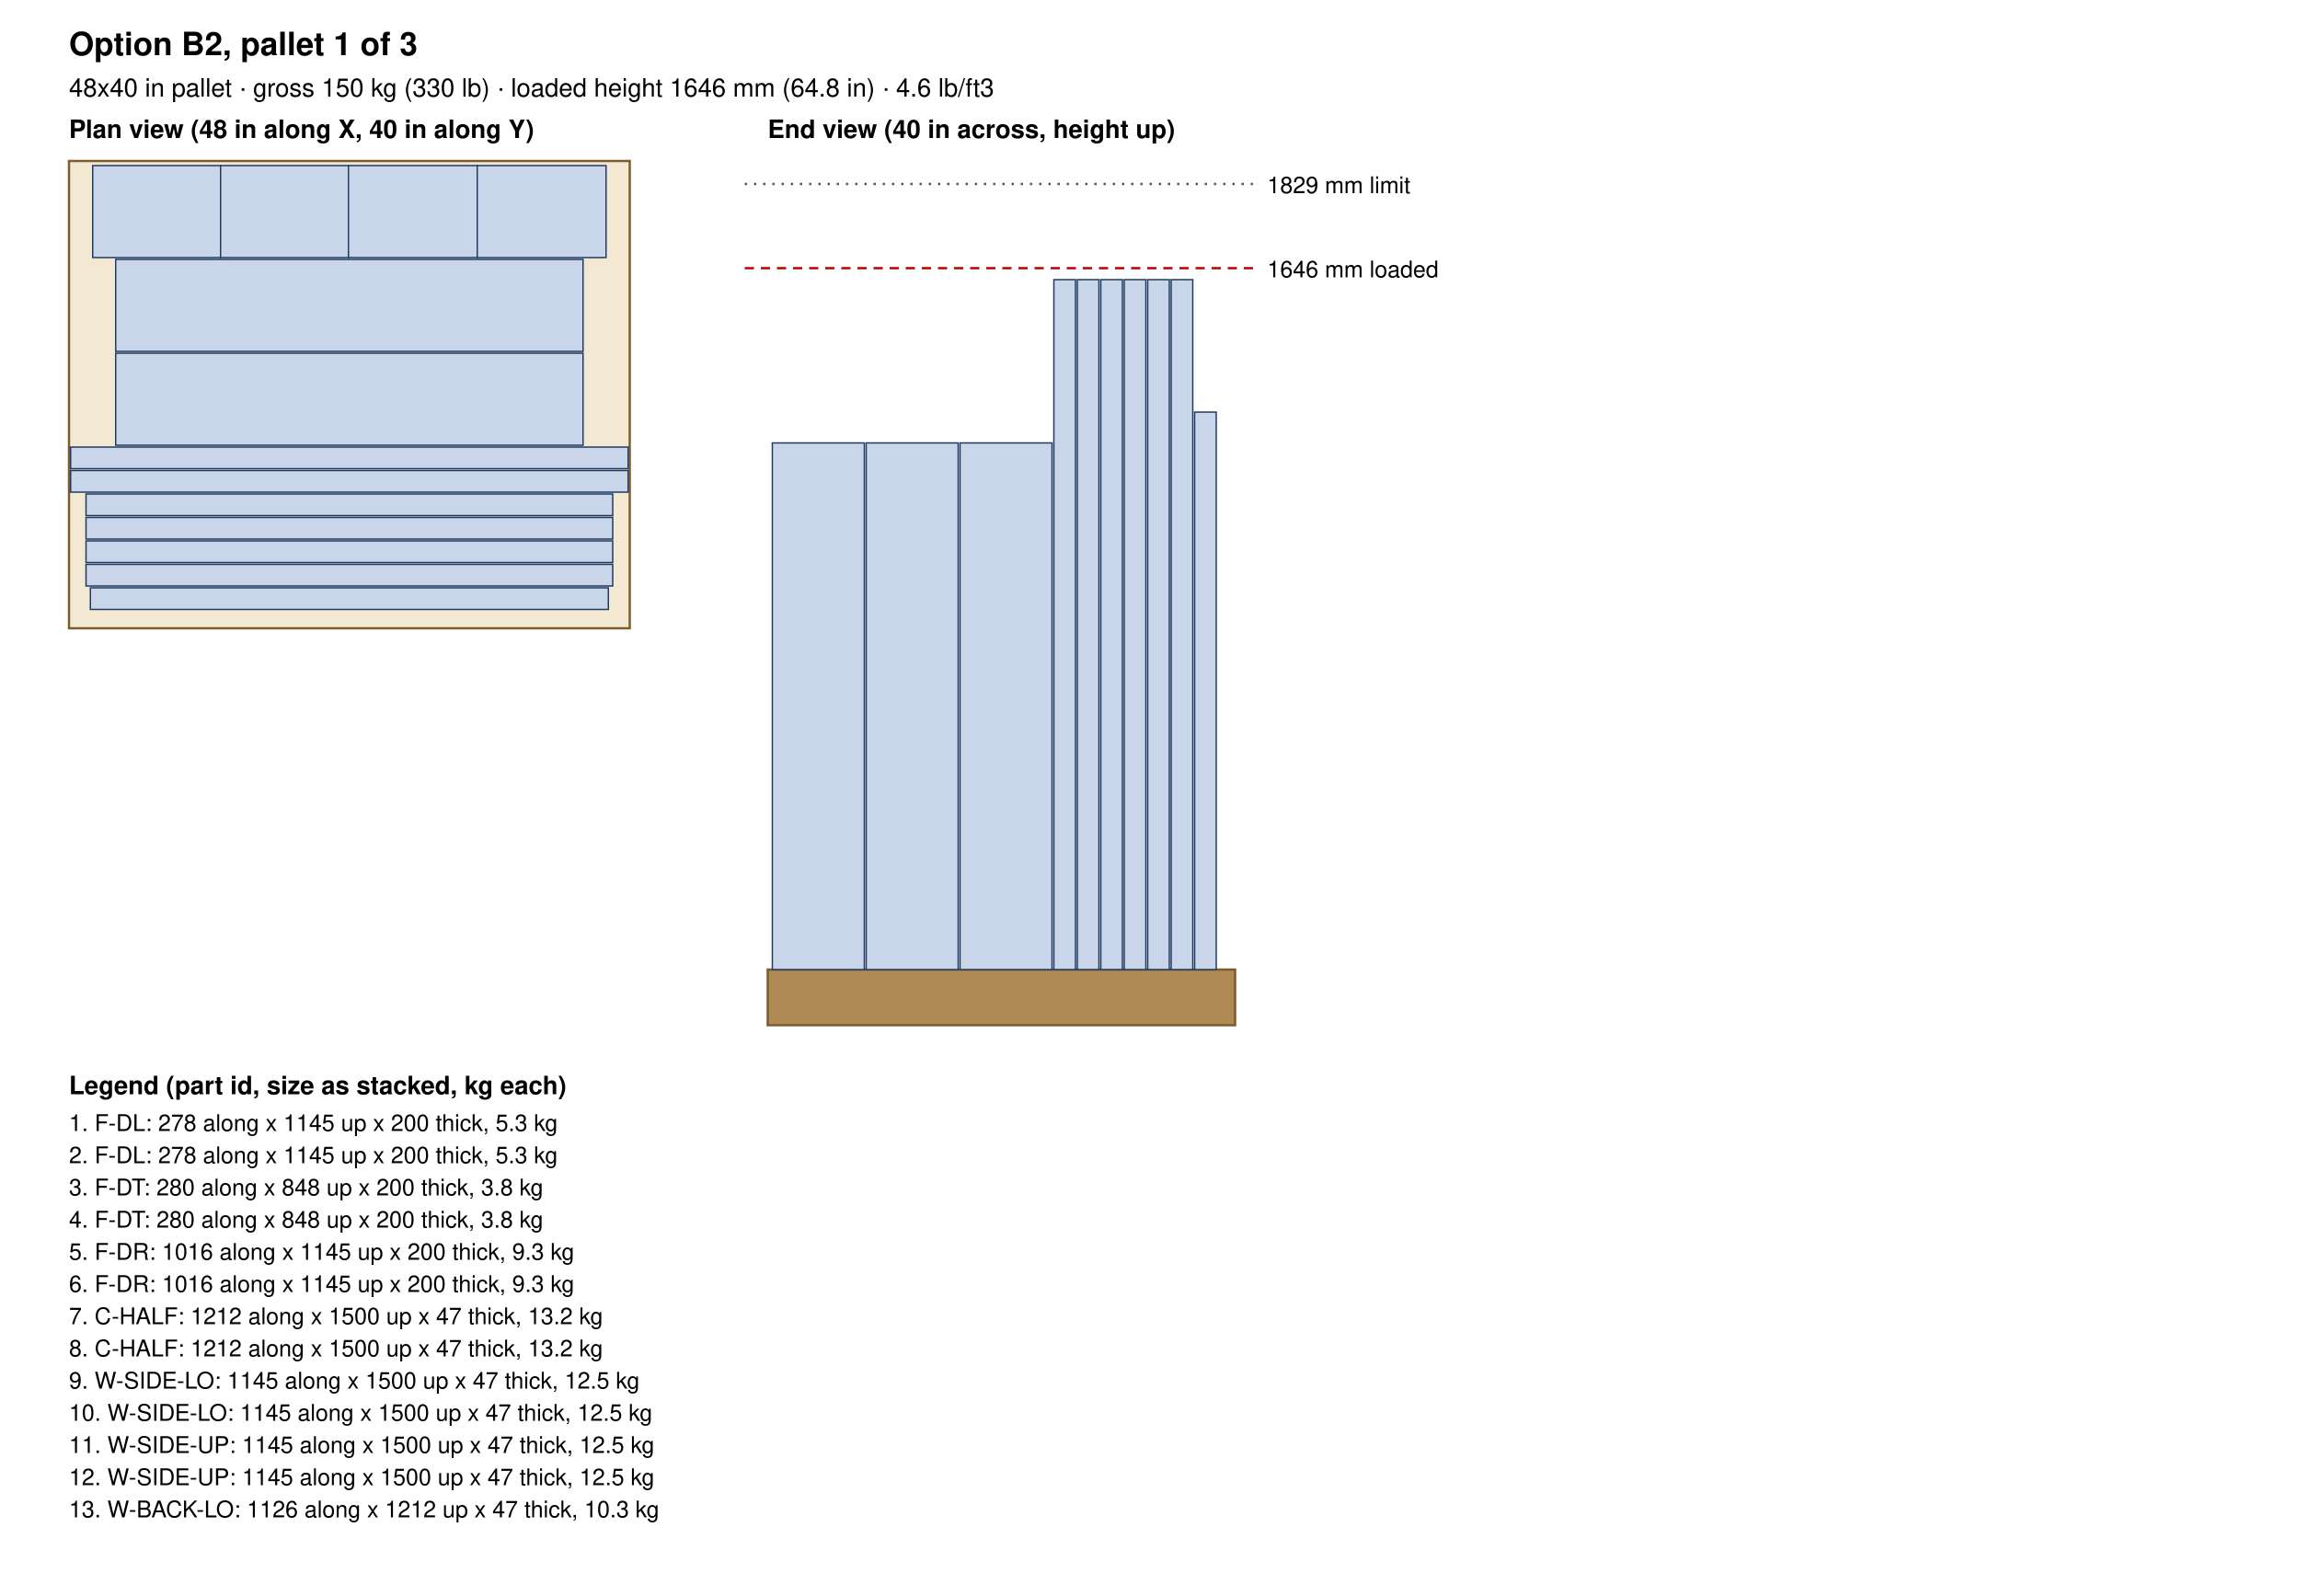
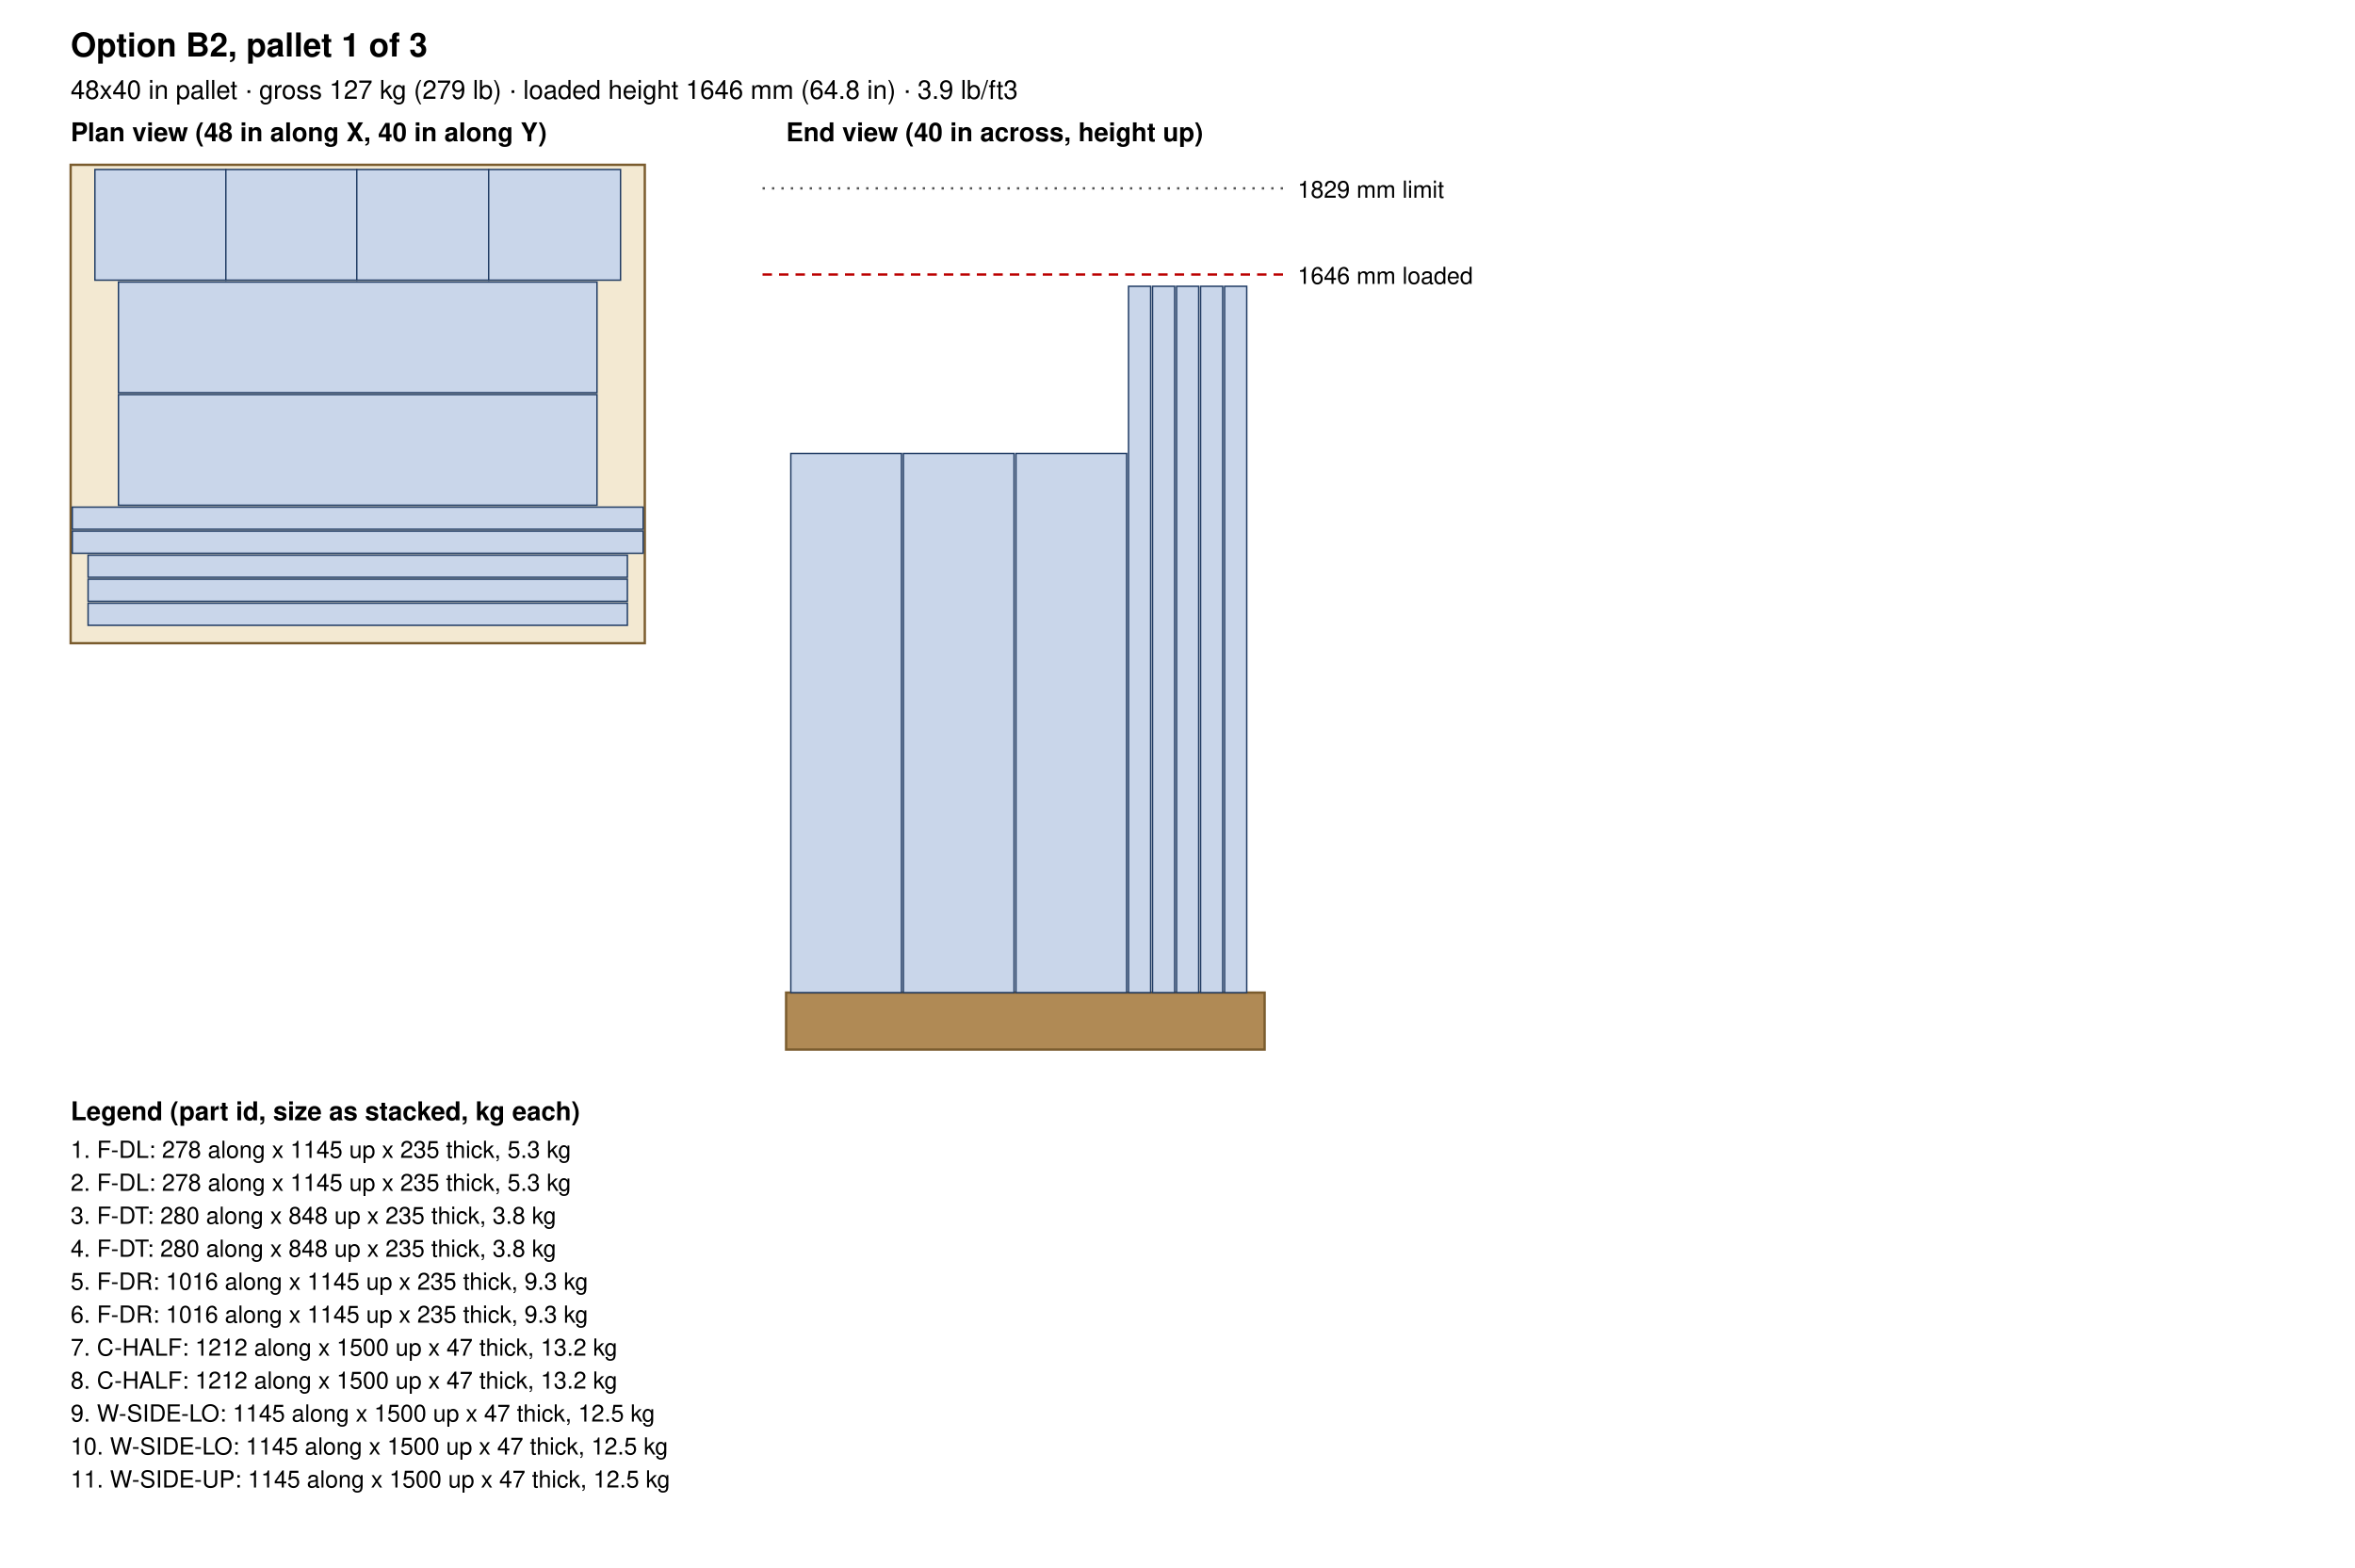
- <svg xmlns="http://www.w3.org/2000/svg" width="1000" height="694" viewBox="0 0 1000 694">
+ <svg xmlns="http://www.w3.org/2000/svg" width="1000" height="666" viewBox="0 0 1000 666">
  <rect width="100%" height="100%" fill="white" />
  <text x="30.0" y="24.0" font-size="14" text-anchor="start" font-weight="bold" font-family="Helvetica, Arial, sans-serif">Option B2, pallet 1 of 3</text>
-   <text x="30.0" y="42.0" font-size="11" text-anchor="start" font-weight="normal" font-family="Helvetica, Arial, sans-serif">48x40 in pallet · gross 150 kg (330 lb) · loaded height 1646 mm (64.8 in) · 4.6 lb/ft3</text>
+   <text x="30.0" y="42.0" font-size="11" text-anchor="start" font-weight="normal" font-family="Helvetica, Arial, sans-serif">48x40 in pallet · gross 127 kg (279 lb) · loaded height 1646 mm (64.8 in) · 3.9 lb/ft3</text>
  <text x="30.0" y="60.0" font-size="11" text-anchor="start" font-weight="bold" font-family="Helvetica, Arial, sans-serif">Plan view (48 in along X, 40 in along Y)</text>
  <rect x="30" y="70" width="243.8" height="203.2" fill="#f3e9d2" stroke="#7a5c2e" />
-   <rect x="40.3" y="72.0" width="55.6" height="40.0" fill="#c9d6ea" stroke="#1f3b63" stroke-width="0.6" />
-   <rect x="95.9" y="72.0" width="55.6" height="40.0" fill="#c9d6ea" stroke="#1f3b63" stroke-width="0.6" />
-   <rect x="151.5" y="72.0" width="56.0" height="40.0" fill="#c9d6ea" stroke="#1f3b63" stroke-width="0.6" />
-   <rect x="207.5" y="72.0" width="56.0" height="40.0" fill="#c9d6ea" stroke="#1f3b63" stroke-width="0.6" />
-   <rect x="50.3" y="112.8" width="203.2" height="40.0" fill="#c9d6ea" stroke="#1f3b63" stroke-width="0.6" />
-   <rect x="50.3" y="153.6" width="203.2" height="40.0" fill="#c9d6ea" stroke="#1f3b63" stroke-width="0.6" />
-   <rect x="30.7" y="194.4" width="242.4" height="9.4" fill="#c9d6ea" stroke="#1f3b63" stroke-width="0.6" />
-   <rect x="30.7" y="204.6" width="242.4" height="9.4" fill="#c9d6ea" stroke="#1f3b63" stroke-width="0.6" />
-   <rect x="37.4" y="214.8" width="229.0" height="9.4" fill="#c9d6ea" stroke="#1f3b63" stroke-width="0.6" />
-   <rect x="37.4" y="225.0" width="229.0" height="9.4" fill="#c9d6ea" stroke="#1f3b63" stroke-width="0.6" />
-   <rect x="37.4" y="235.2" width="229.0" height="9.4" fill="#c9d6ea" stroke="#1f3b63" stroke-width="0.6" />
-   <rect x="37.4" y="245.4" width="229.0" height="9.4" fill="#c9d6ea" stroke="#1f3b63" stroke-width="0.6" />
-   <rect x="39.3" y="255.6" width="225.2" height="9.4" fill="#c9d6ea" stroke="#1f3b63" stroke-width="0.6" />
+   <rect x="40.3" y="72.0" width="55.6" height="47.0" fill="#c9d6ea" stroke="#1f3b63" stroke-width="0.6" />
+   <rect x="95.9" y="72.0" width="55.6" height="47.0" fill="#c9d6ea" stroke="#1f3b63" stroke-width="0.6" />
+   <rect x="151.5" y="72.0" width="56.0" height="47.0" fill="#c9d6ea" stroke="#1f3b63" stroke-width="0.6" />
+   <rect x="207.5" y="72.0" width="56.0" height="47.0" fill="#c9d6ea" stroke="#1f3b63" stroke-width="0.6" />
+   <rect x="50.3" y="119.8" width="203.2" height="47.0" fill="#c9d6ea" stroke="#1f3b63" stroke-width="0.6" />
+   <rect x="50.3" y="167.6" width="203.2" height="47.0" fill="#c9d6ea" stroke="#1f3b63" stroke-width="0.6" />
+   <rect x="30.7" y="215.4" width="242.4" height="9.4" fill="#c9d6ea" stroke="#1f3b63" stroke-width="0.6" />
+   <rect x="30.7" y="225.6" width="242.4" height="9.4" fill="#c9d6ea" stroke="#1f3b63" stroke-width="0.6" />
+   <rect x="37.4" y="235.8" width="229.0" height="9.4" fill="#c9d6ea" stroke="#1f3b63" stroke-width="0.6" />
+   <rect x="37.4" y="246.0" width="229.0" height="9.4" fill="#c9d6ea" stroke="#1f3b63" stroke-width="0.6" />
+   <rect x="37.4" y="256.2" width="229.0" height="9.4" fill="#c9d6ea" stroke="#1f3b63" stroke-width="0.6" />
  <text x="333.8" y="60.0" font-size="11" text-anchor="start" font-weight="bold" font-family="Helvetica, Arial, sans-serif">End view (40 in across, height up)</text>
  <rect x="333.8" y="421.6" width="203.2" height="24.2" fill="#b08a55" stroke="#7a5c2e" />
-   <rect x="335.8" y="192.6" width="40.0" height="229.0" fill="#c9d6ea" stroke="#1f3b63" stroke-width="0.6" />
-   <rect x="376.6" y="192.6" width="40.0" height="229.0" fill="#c9d6ea" stroke="#1f3b63" stroke-width="0.6" />
-   <rect x="417.4" y="192.6" width="40.0" height="229.0" fill="#c9d6ea" stroke="#1f3b63" stroke-width="0.6" />
-   <rect x="458.2" y="121.6" width="9.4" height="300.0" fill="#c9d6ea" stroke="#1f3b63" stroke-width="0.6" />
-   <rect x="468.4" y="121.6" width="9.4" height="300.0" fill="#c9d6ea" stroke="#1f3b63" stroke-width="0.6" />
-   <rect x="478.6" y="121.6" width="9.4" height="300.0" fill="#c9d6ea" stroke="#1f3b63" stroke-width="0.6" />
-   <rect x="488.8" y="121.6" width="9.4" height="300.0" fill="#c9d6ea" stroke="#1f3b63" stroke-width="0.6" />
-   <rect x="499.0" y="121.6" width="9.4" height="300.0" fill="#c9d6ea" stroke="#1f3b63" stroke-width="0.6" />
-   <rect x="509.2" y="121.6" width="9.4" height="300.0" fill="#c9d6ea" stroke="#1f3b63" stroke-width="0.6" />
-   <rect x="519.4" y="179.2" width="9.4" height="242.4" fill="#c9d6ea" stroke="#1f3b63" stroke-width="0.6" />
+   <rect x="335.8" y="192.6" width="47.0" height="229.0" fill="#c9d6ea" stroke="#1f3b63" stroke-width="0.6" />
+   <rect x="383.6" y="192.6" width="47.0" height="229.0" fill="#c9d6ea" stroke="#1f3b63" stroke-width="0.6" />
+   <rect x="431.4" y="192.6" width="47.0" height="229.0" fill="#c9d6ea" stroke="#1f3b63" stroke-width="0.6" />
+   <rect x="479.2" y="121.6" width="9.4" height="300.0" fill="#c9d6ea" stroke="#1f3b63" stroke-width="0.6" />
+   <rect x="489.4" y="121.6" width="9.4" height="300.0" fill="#c9d6ea" stroke="#1f3b63" stroke-width="0.6" />
+   <rect x="499.6" y="121.6" width="9.4" height="300.0" fill="#c9d6ea" stroke="#1f3b63" stroke-width="0.6" />
+   <rect x="509.8" y="121.6" width="9.4" height="300.0" fill="#c9d6ea" stroke="#1f3b63" stroke-width="0.6" />
+   <rect x="520.0" y="121.6" width="9.4" height="300.0" fill="#c9d6ea" stroke="#1f3b63" stroke-width="0.6" />
  <line x1="323.8" y1="116.6" x2="547.0" y2="116.6" stroke="#b00" stroke-dasharray="4 3" />
  <text x="551.0" y="120.6" font-size="10" text-anchor="start" font-weight="normal" font-family="Helvetica, Arial, sans-serif">1646 mm loaded</text>
  <line x1="323.8" y1="80.0" x2="547.0" y2="80.0" stroke="#555" stroke-dasharray="1 3" />
  <text x="551.0" y="84.0" font-size="10" text-anchor="start" font-weight="normal" font-family="Helvetica, Arial, sans-serif">1829 mm limit</text>
  <text x="30.0" y="475.8" font-size="11" text-anchor="start" font-weight="bold" font-family="Helvetica, Arial, sans-serif">Legend (part id, size as stacked, kg each)</text>
-   <text x="30.0" y="491.8" font-size="10" text-anchor="start" font-weight="normal" font-family="Helvetica, Arial, sans-serif">1. F-DL: 278 along x 1145 up x 200 thick, 5.3 kg</text>
-   <text x="30.0" y="505.8" font-size="10" text-anchor="start" font-weight="normal" font-family="Helvetica, Arial, sans-serif">2. F-DL: 278 along x 1145 up x 200 thick, 5.3 kg</text>
-   <text x="30.0" y="519.8" font-size="10" text-anchor="start" font-weight="normal" font-family="Helvetica, Arial, sans-serif">3. F-DT: 280 along x 848 up x 200 thick, 3.8 kg</text>
-   <text x="30.0" y="533.8" font-size="10" text-anchor="start" font-weight="normal" font-family="Helvetica, Arial, sans-serif">4. F-DT: 280 along x 848 up x 200 thick, 3.8 kg</text>
-   <text x="30.0" y="547.8" font-size="10" text-anchor="start" font-weight="normal" font-family="Helvetica, Arial, sans-serif">5. F-DR: 1016 along x 1145 up x 200 thick, 9.3 kg</text>
-   <text x="30.0" y="561.8" font-size="10" text-anchor="start" font-weight="normal" font-family="Helvetica, Arial, sans-serif">6. F-DR: 1016 along x 1145 up x 200 thick, 9.3 kg</text>
+   <text x="30.0" y="491.8" font-size="10" text-anchor="start" font-weight="normal" font-family="Helvetica, Arial, sans-serif">1. F-DL: 278 along x 1145 up x 235 thick, 5.3 kg</text>
+   <text x="30.0" y="505.8" font-size="10" text-anchor="start" font-weight="normal" font-family="Helvetica, Arial, sans-serif">2. F-DL: 278 along x 1145 up x 235 thick, 5.3 kg</text>
+   <text x="30.0" y="519.8" font-size="10" text-anchor="start" font-weight="normal" font-family="Helvetica, Arial, sans-serif">3. F-DT: 280 along x 848 up x 235 thick, 3.8 kg</text>
+   <text x="30.0" y="533.8" font-size="10" text-anchor="start" font-weight="normal" font-family="Helvetica, Arial, sans-serif">4. F-DT: 280 along x 848 up x 235 thick, 3.8 kg</text>
+   <text x="30.0" y="547.8" font-size="10" text-anchor="start" font-weight="normal" font-family="Helvetica, Arial, sans-serif">5. F-DR: 1016 along x 1145 up x 235 thick, 9.3 kg</text>
+   <text x="30.0" y="561.8" font-size="10" text-anchor="start" font-weight="normal" font-family="Helvetica, Arial, sans-serif">6. F-DR: 1016 along x 1145 up x 235 thick, 9.3 kg</text>
  <text x="30.0" y="575.8" font-size="10" text-anchor="start" font-weight="normal" font-family="Helvetica, Arial, sans-serif">7. C-HALF: 1212 along x 1500 up x 47 thick, 13.2 kg</text>
  <text x="30.0" y="589.8" font-size="10" text-anchor="start" font-weight="normal" font-family="Helvetica, Arial, sans-serif">8. C-HALF: 1212 along x 1500 up x 47 thick, 13.2 kg</text>
  <text x="30.0" y="603.8" font-size="10" text-anchor="start" font-weight="normal" font-family="Helvetica, Arial, sans-serif">9. W-SIDE-LO: 1145 along x 1500 up x 47 thick, 12.5 kg</text>
  <text x="30.0" y="617.8" font-size="10" text-anchor="start" font-weight="normal" font-family="Helvetica, Arial, sans-serif">10. W-SIDE-LO: 1145 along x 1500 up x 47 thick, 12.5 kg</text>
  <text x="30.0" y="631.8" font-size="10" text-anchor="start" font-weight="normal" font-family="Helvetica, Arial, sans-serif">11. W-SIDE-UP: 1145 along x 1500 up x 47 thick, 12.5 kg</text>
-   <text x="30.0" y="645.8" font-size="10" text-anchor="start" font-weight="normal" font-family="Helvetica, Arial, sans-serif">12. W-SIDE-UP: 1145 along x 1500 up x 47 thick, 12.5 kg</text>
-   <text x="30.0" y="659.8" font-size="10" text-anchor="start" font-weight="normal" font-family="Helvetica, Arial, sans-serif">13. W-BACK-LO: 1126 along x 1212 up x 47 thick, 10.3 kg</text>
</svg>
